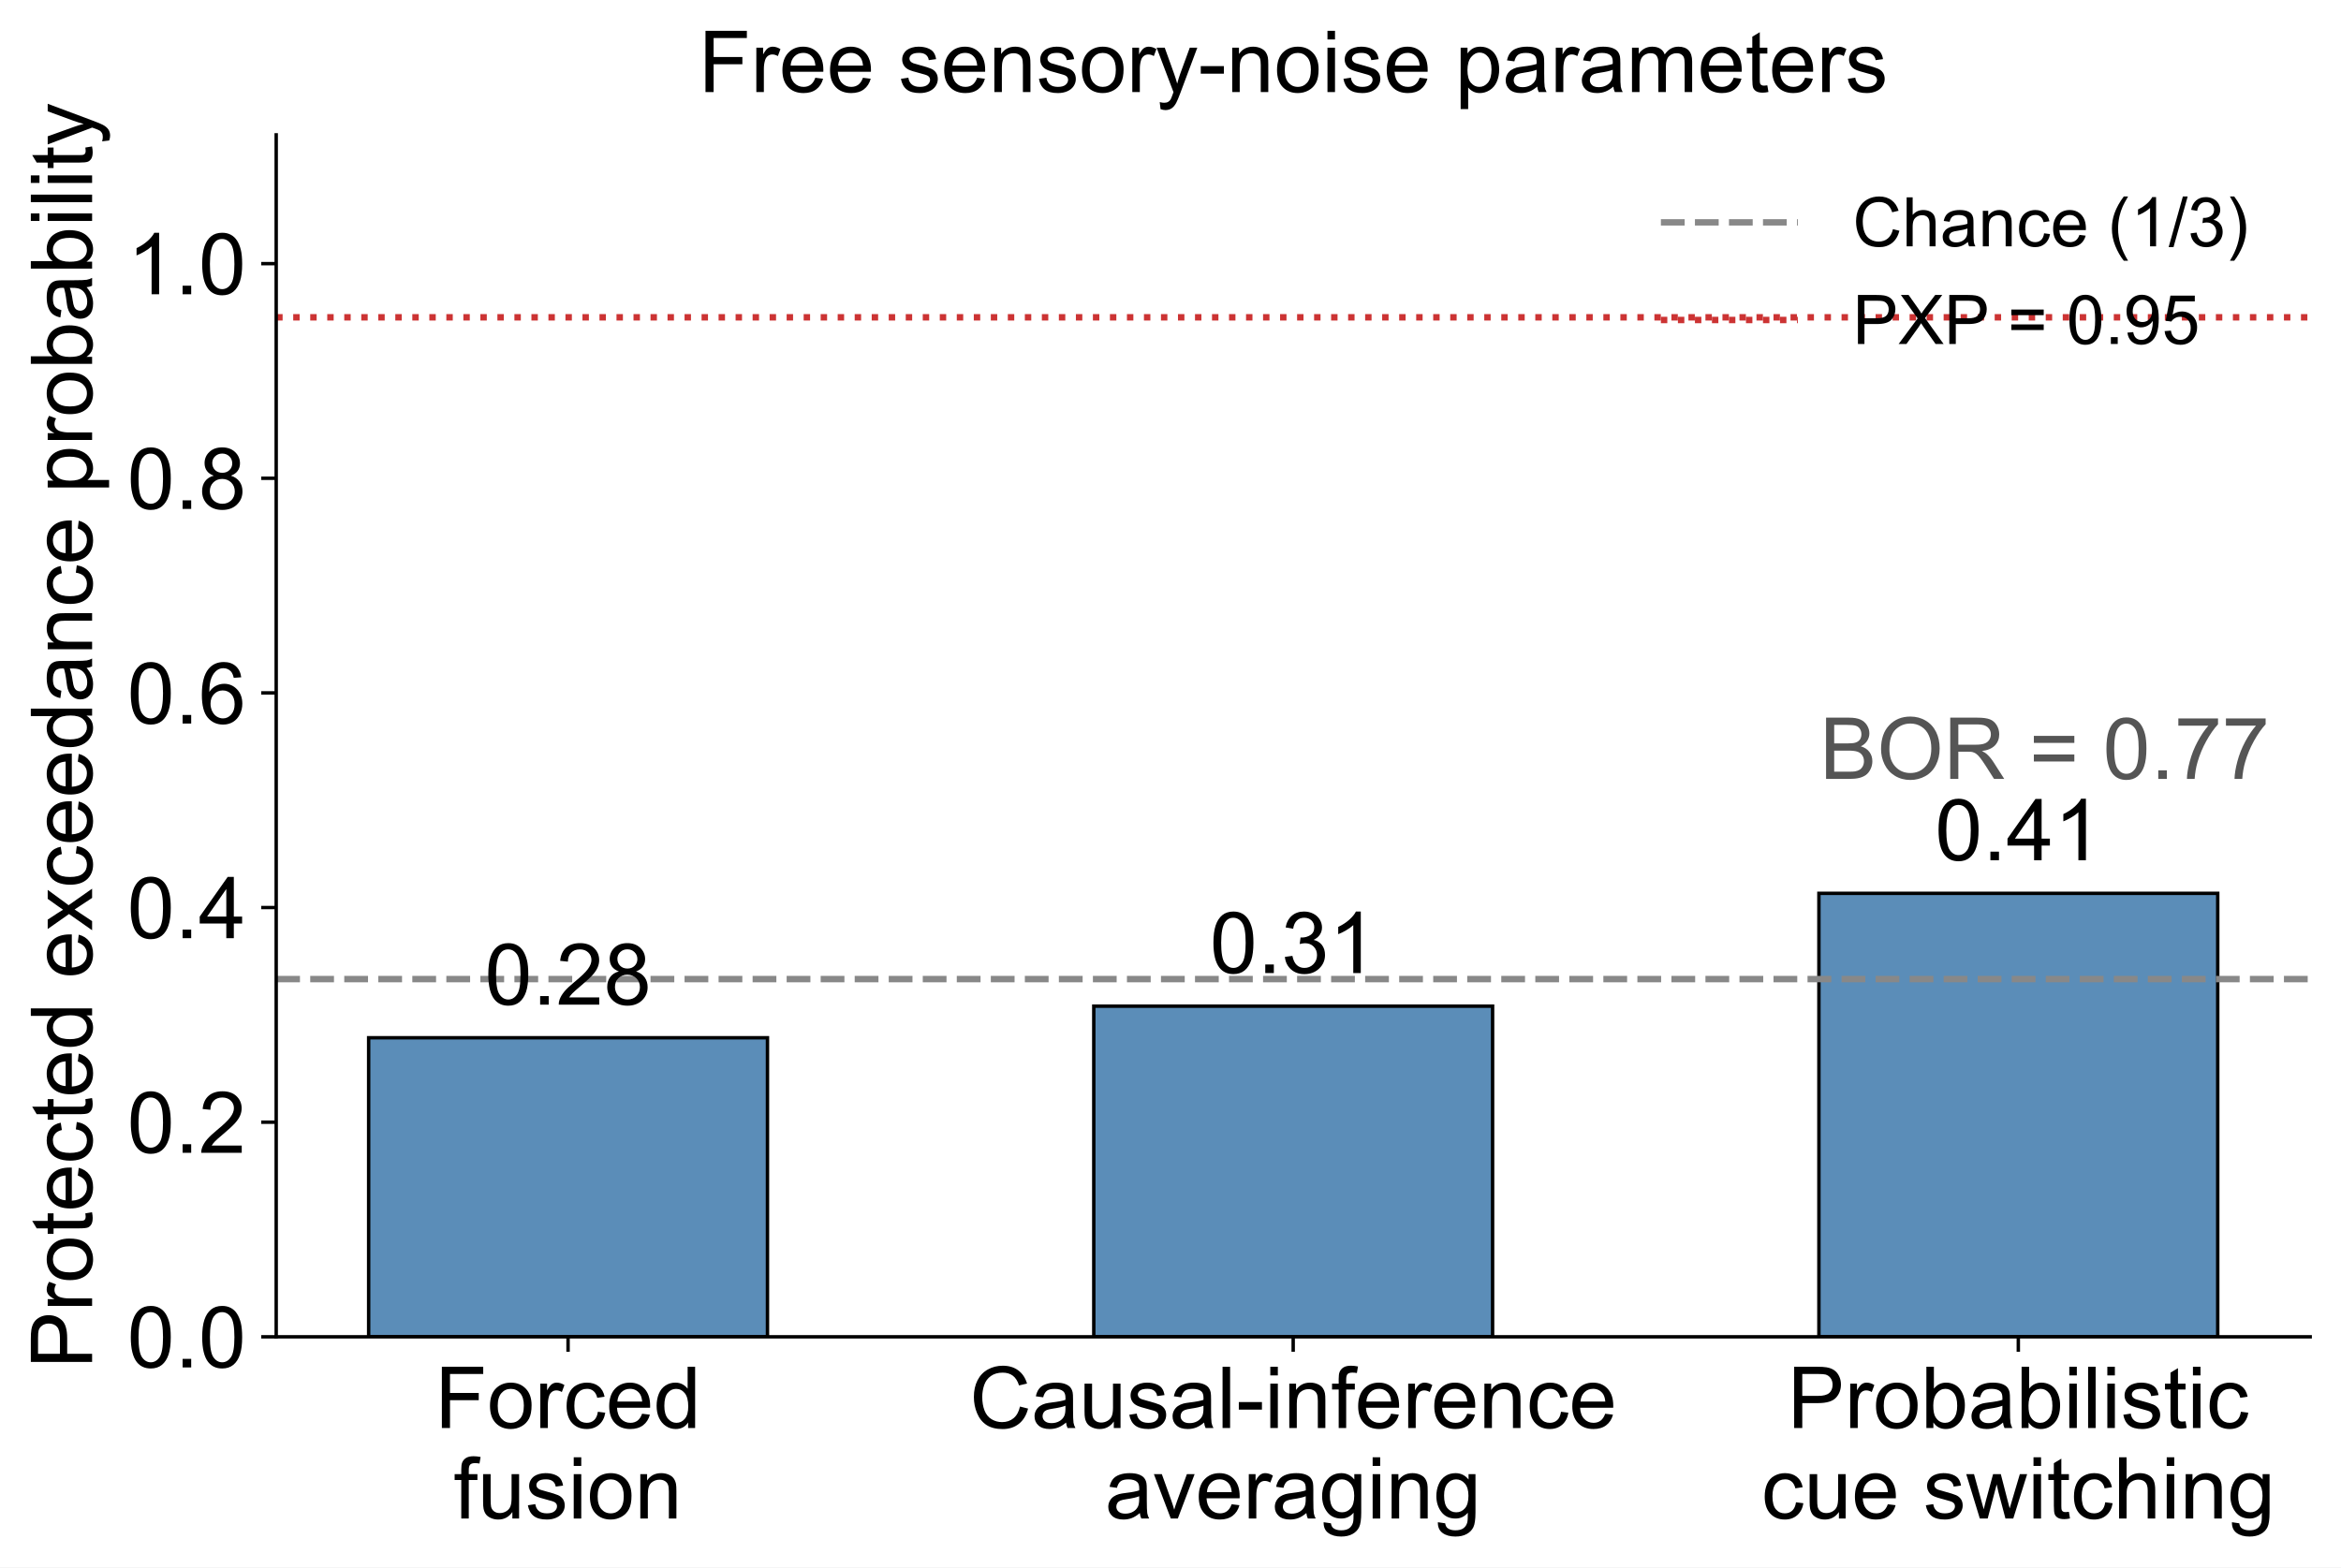
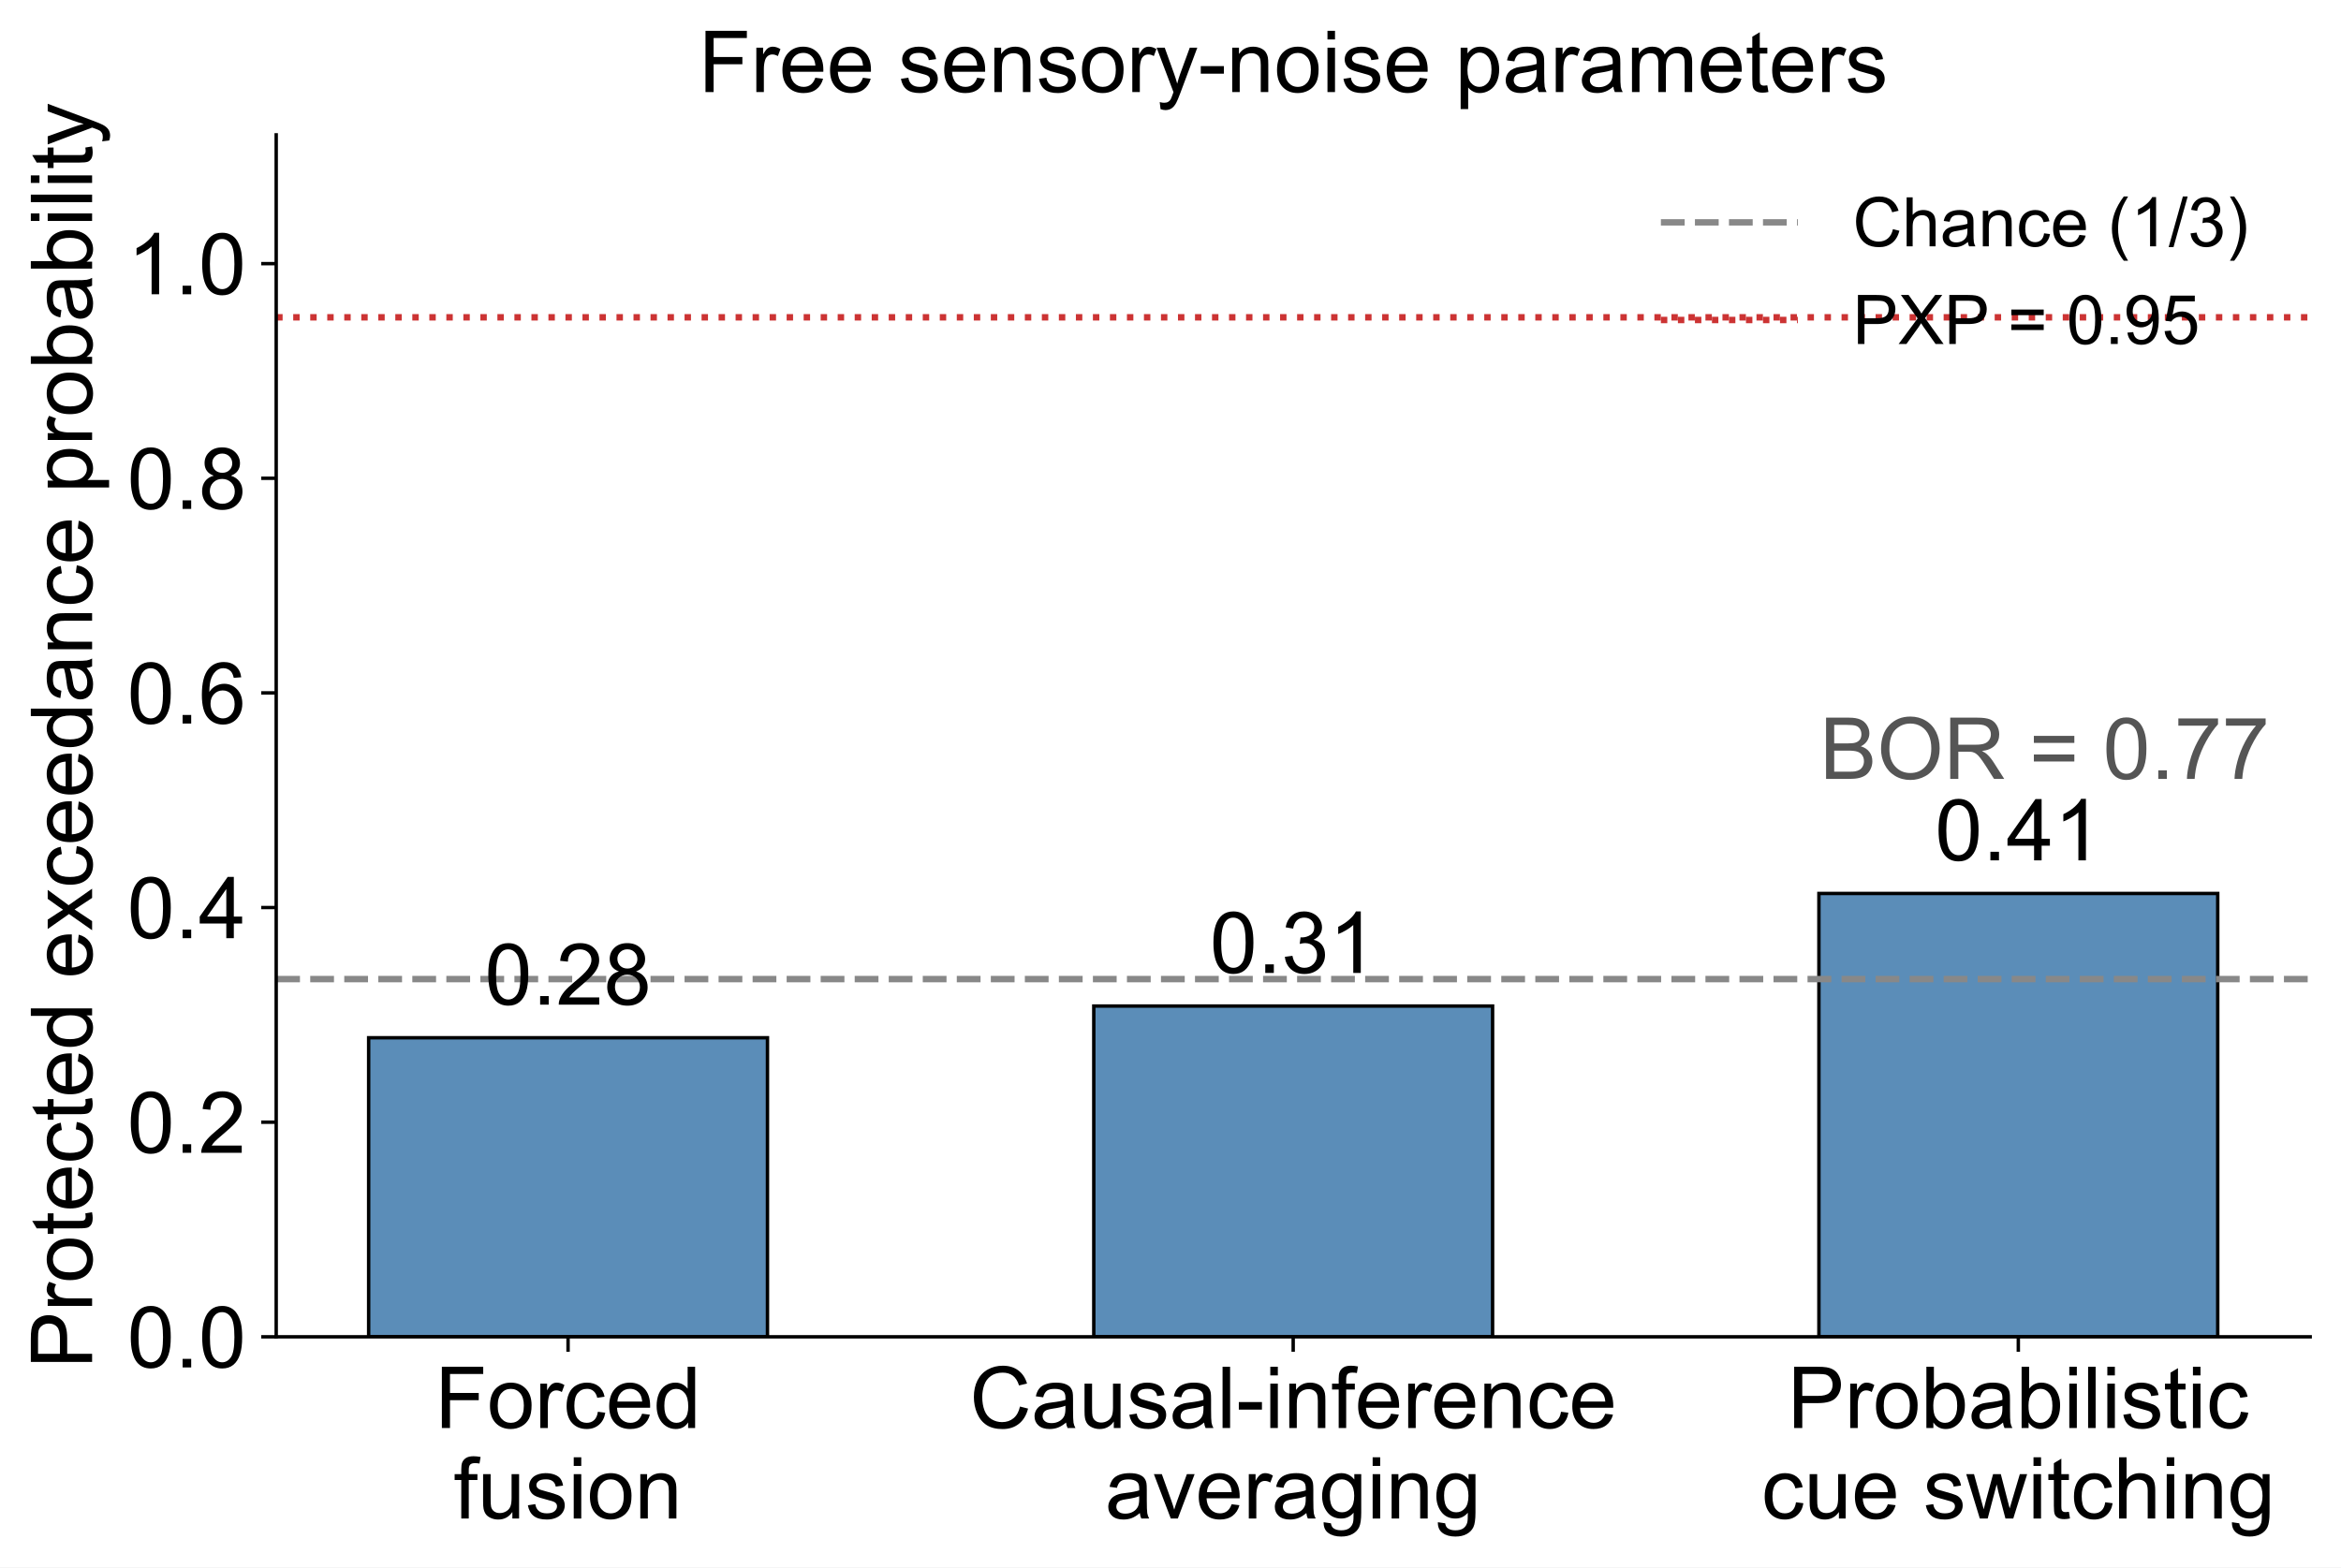
<svg xmlns="http://www.w3.org/2000/svg" xmlns:xlink="http://www.w3.org/1999/xlink" width="546.905pt" height="366.276pt" viewBox="0 0 546.905 366.276" version="1.1">
  <defs>
    <style type="text/css">*{stroke-linejoin: round; stroke-linecap: butt}</style>
  </defs>
  <g id="figure_1">
    <g id="patch_1">
      <path d="M 0 366.276  L 546.905 366.276  L 546.905 0  L 0 0  z " style="fill: #ffffff" />
    </g>
    <g id="axes_1">
      <g id="patch_2">
        <path d="M 64.525 312.398  L 539.705 312.398  L 539.705 31.516  L 64.525 31.516  z " style="fill: #ffffff" />
      </g>
      <g id="patch_3">
-         <path d="M 86.124 312.398  L 179.297 312.398  L 179.297 242.514  L 86.124 242.514  z " clip-path="url(#p8c0f03b62c)" style="fill: #5b8db8; stroke: #000000; stroke-width: 0.8; stroke-linejoin: miter" />
+         <path d="M 86.124 312.398  L 179.297 312.398  L 179.297 242.512  L 86.124 242.512  z " clip-path="url(#pa97375e256)" style="fill: #5b8db8; stroke: #000000; stroke-width: 0.8; stroke-linejoin: miter" />
      </g>
      <g id="patch_4">
-         <path d="M 255.529 312.398  L 348.701 312.398  L 348.701 235.129  L 255.529 235.129  z " clip-path="url(#p8c0f03b62c)" style="fill: #5b8db8; stroke: #000000; stroke-width: 0.8; stroke-linejoin: miter" />
+         <path d="M 255.529 312.398  L 348.701 312.398  L 348.701 235.102  L 255.529 235.102  z " clip-path="url(#pa97375e256)" style="fill: #5b8db8; stroke: #000000; stroke-width: 0.8; stroke-linejoin: miter" />
      </g>
      <g id="patch_5">
-         <path d="M 424.933 312.398  L 518.106 312.398  L 518.106 208.763  L 424.933 208.763  z " clip-path="url(#p8c0f03b62c)" style="fill: #5b8db8; stroke: #000000; stroke-width: 0.8; stroke-linejoin: miter" />
+         <path d="M 424.933 312.398  L 518.106 312.398  L 518.106 208.792  L 424.933 208.792  z " clip-path="url(#pa97375e256)" style="fill: #5b8db8; stroke: #000000; stroke-width: 0.8; stroke-linejoin: miter" />
      </g>
      <g id="matplotlib.axis_1">
        <g id="xtick_1">
          <g id="line2d_1">
            <defs>
-               <path id="m01a6f4ceaa" d="M 0 0  L 0 3.5  " style="stroke: #000000; stroke-width: 0.8" />
+               <path id="mef0e73326c" d="M 0 0  L 0 3.5  " style="stroke: #000000; stroke-width: 0.8" />
            </defs>
            <g>
-               <use xlink:href="#m01a6f4ceaa" x="132.71" y="312.398" style="stroke: #000000; stroke-width: 0.8" />
+               <use xlink:href="#mef0e73326c" x="132.71" y="312.398" style="stroke: #000000; stroke-width: 0.8" />
            </g>
          </g>
          <g id="text_1">
            <g transform="translate(101.5901 333.7133) scale(0.2 -0.2)">
              <defs>
                <path id="ArialMT-46" d="M 525 0  L 525 4581  L 3616 4581  L 3616 4041  L 1131 4041  L 1131 2622  L 3281 2622  L 3281 2081  L 1131 2081  L 1131 0  L 525 0  z " transform="scale(0.015625)" />
                <path id="ArialMT-6f" d="M 213 1659  Q 213 2581 725 3025  Q 1153 3394 1769 3394  Q 2453 3394 2887 2945  Q 3322 2497 3322 1706  Q 3322 1066 3130 698  Q 2938 331 2570 128  Q 2203 -75 1769 -75  Q 1072 -75 642 372  Q 213 819 213 1659  z M 791 1659  Q 791 1022 1069 705  Q 1347 388 1769 388  Q 2188 388 2466 706  Q 2744 1025 2744 1678  Q 2744 2294 2464 2611  Q 2184 2928 1769 2928  Q 1347 2928 1069 2612  Q 791 2297 791 1659  z " transform="scale(0.015625)" />
                <path id="ArialMT-72" d="M 416 0  L 416 3319  L 922 3319  L 922 2816  Q 1116 3169 1280 3281  Q 1444 3394 1641 3394  Q 1925 3394 2219 3213  L 2025 2691  Q 1819 2813 1613 2813  Q 1428 2813 1281 2702  Q 1134 2591 1072 2394  Q 978 2094 978 1738  L 978 0  L 416 0  z " transform="scale(0.015625)" />
                <path id="ArialMT-63" d="M 2588 1216  L 3141 1144  Q 3050 572 2676 248  Q 2303 -75 1759 -75  Q 1078 -75 664 370  Q 250 816 250 1647  Q 250 2184 428 2587  Q 606 2991 970 3192  Q 1334 3394 1763 3394  Q 2303 3394 2647 3120  Q 2991 2847 3088 2344  L 2541 2259  Q 2463 2594 2264 2762  Q 2066 2931 1784 2931  Q 1359 2931 1093 2626  Q 828 2322 828 1663  Q 828 994 1084 691  Q 1341 388 1753 388  Q 2084 388 2306 591  Q 2528 794 2588 1216  z " transform="scale(0.015625)" />
                <path id="ArialMT-65" d="M 2694 1069  L 3275 997  Q 3138 488 2766 206  Q 2394 -75 1816 -75  Q 1088 -75 661 373  Q 234 822 234 1631  Q 234 2469 665 2931  Q 1097 3394 1784 3394  Q 2450 3394 2872 2941  Q 3294 2488 3294 1666  Q 3294 1616 3291 1516  L 816 1516  Q 847 969 1125 678  Q 1403 388 1819 388  Q 2128 388 2347 550  Q 2566 713 2694 1069  z M 847 1978  L 2700 1978  Q 2663 2397 2488 2606  Q 2219 2931 1791 2931  Q 1403 2931 1139 2672  Q 875 2413 847 1978  z " transform="scale(0.015625)" />
                <path id="ArialMT-64" d="M 2575 0  L 2575 419  Q 2259 -75 1647 -75  Q 1250 -75 917 144  Q 584 363 401 755  Q 219 1147 219 1656  Q 219 2153 384 2558  Q 550 2963 881 3178  Q 1213 3394 1622 3394  Q 1922 3394 2156 3267  Q 2391 3141 2538 2938  L 2538 4581  L 3097 4581  L 3097 0  L 2575 0  z M 797 1656  Q 797 1019 1065 703  Q 1334 388 1700 388  Q 2069 388 2326 689  Q 2584 991 2584 1609  Q 2584 2291 2321 2609  Q 2059 2928 1675 2928  Q 1300 2928 1048 2622  Q 797 2316 797 1656  z " transform="scale(0.015625)" />
              </defs>
              <use xlink:href="#ArialMT-46" />
              <use xlink:href="#ArialMT-6f" transform="translate(61.08398 0)" />
              <use xlink:href="#ArialMT-72" transform="translate(116.6992 0)" />
              <use xlink:href="#ArialMT-63" transform="translate(150 0)" />
              <use xlink:href="#ArialMT-65" transform="translate(200 0)" />
              <use xlink:href="#ArialMT-64" transform="translate(255.6152 0)" />
            </g>
            <g transform="translate(106.0276 354.867) scale(0.2 -0.2)">
              <defs>
                <path id="ArialMT-66" d="M 556 0  L 556 2881  L 59 2881  L 59 3319  L 556 3319  L 556 3672  Q 556 4006 616 4169  Q 697 4388 901 4523  Q 1106 4659 1475 4659  Q 1713 4659 2000 4603  L 1916 4113  Q 1741 4144 1584 4144  Q 1328 4144 1222 4034  Q 1116 3925 1116 3625  L 1116 3319  L 1763 3319  L 1763 2881  L 1116 2881  L 1116 0  L 556 0  z " transform="scale(0.015625)" />
                <path id="ArialMT-75" d="M 2597 0  L 2597 488  Q 2209 -75 1544 -75  Q 1250 -75 995 37  Q 741 150 617 320  Q 494 491 444 738  Q 409 903 409 1263  L 409 3319  L 972 3319  L 972 1478  Q 972 1038 1006 884  Q 1059 663 1231 536  Q 1403 409 1656 409  Q 1909 409 2131 539  Q 2353 669 2445 892  Q 2538 1116 2538 1541  L 2538 3319  L 3100 3319  L 3100 0  L 2597 0  z " transform="scale(0.015625)" />
                <path id="ArialMT-73" d="M 197 991  L 753 1078  Q 800 744 1014 566  Q 1228 388 1613 388  Q 2000 388 2187 545  Q 2375 703 2375 916  Q 2375 1106 2209 1216  Q 2094 1291 1634 1406  Q 1016 1563 777 1677  Q 538 1791 414 1992  Q 291 2194 291 2438  Q 291 2659 392 2848  Q 494 3038 669 3163  Q 800 3259 1026 3326  Q 1253 3394 1513 3394  Q 1903 3394 2198 3281  Q 2494 3169 2634 2976  Q 2775 2784 2828 2463  L 2278 2388  Q 2241 2644 2061 2787  Q 1881 2931 1553 2931  Q 1166 2931 1000 2803  Q 834 2675 834 2503  Q 834 2394 903 2306  Q 972 2216 1119 2156  Q 1203 2125 1616 2013  Q 2213 1853 2448 1751  Q 2684 1650 2818 1456  Q 2953 1263 2953 975  Q 2953 694 2789 445  Q 2625 197 2315 61  Q 2006 -75 1616 -75  Q 969 -75 630 194  Q 291 463 197 991  z " transform="scale(0.015625)" />
                <path id="ArialMT-69" d="M 425 3934  L 425 4581  L 988 4581  L 988 3934  L 425 3934  z M 425 0  L 425 3319  L 988 3319  L 988 0  L 425 0  z " transform="scale(0.015625)" />
                <path id="ArialMT-6e" d="M 422 0  L 422 3319  L 928 3319  L 928 2847  Q 1294 3394 1984 3394  Q 2284 3394 2536 3286  Q 2788 3178 2913 3003  Q 3038 2828 3088 2588  Q 3119 2431 3119 2041  L 3119 0  L 2556 0  L 2556 2019  Q 2556 2363 2490 2533  Q 2425 2703 2258 2804  Q 2091 2906 1866 2906  Q 1506 2906 1245 2678  Q 984 2450 984 1813  L 984 0  L 422 0  z " transform="scale(0.015625)" />
              </defs>
              <use xlink:href="#ArialMT-66" />
              <use xlink:href="#ArialMT-75" transform="translate(27.7832 0)" />
              <use xlink:href="#ArialMT-73" transform="translate(83.39844 0)" />
              <use xlink:href="#ArialMT-69" transform="translate(133.3984 0)" />
              <use xlink:href="#ArialMT-6f" transform="translate(155.6152 0)" />
              <use xlink:href="#ArialMT-6e" transform="translate(211.2305 0)" />
            </g>
          </g>
        </g>
        <g id="xtick_2">
          <g id="line2d_2">
            <g>
-               <use xlink:href="#m01a6f4ceaa" x="302.115" y="312.398" style="stroke: #000000; stroke-width: 0.8" />
+               <use xlink:href="#mef0e73326c" x="302.115" y="312.398" style="stroke: #000000; stroke-width: 0.8" />
            </g>
          </g>
          <g id="text_2">
            <g transform="translate(226.5244 333.7133) scale(0.2 -0.2)">
              <defs>
                <path id="ArialMT-43" d="M 3763 1606  L 4369 1453  Q 4178 706 3683 314  Q 3188 -78 2472 -78  Q 1731 -78 1267 223  Q 803 525 561 1097  Q 319 1669 319 2325  Q 319 3041 592 3573  Q 866 4106 1370 4382  Q 1875 4659 2481 4659  Q 3169 4659 3637 4309  Q 4106 3959 4291 3325  L 3694 3184  Q 3534 3684 3231 3912  Q 2928 4141 2469 4141  Q 1941 4141 1586 3887  Q 1231 3634 1087 3207  Q 944 2781 944 2328  Q 944 1744 1114 1308  Q 1284 872 1643 656  Q 2003 441 2422 441  Q 2931 441 3284 734  Q 3638 1028 3763 1606  z " transform="scale(0.015625)" />
                <path id="ArialMT-61" d="M 2588 409  Q 2275 144 1986 34  Q 1697 -75 1366 -75  Q 819 -75 525 192  Q 231 459 231 875  Q 231 1119 342 1320  Q 453 1522 633 1644  Q 813 1766 1038 1828  Q 1203 1872 1538 1913  Q 2219 1994 2541 2106  Q 2544 2222 2544 2253  Q 2544 2597 2384 2738  Q 2169 2928 1744 2928  Q 1347 2928 1158 2789  Q 969 2650 878 2297  L 328 2372  Q 403 2725 575 2942  Q 747 3159 1072 3276  Q 1397 3394 1825 3394  Q 2250 3394 2515 3294  Q 2781 3194 2906 3042  Q 3031 2891 3081 2659  Q 3109 2516 3109 2141  L 3109 1391  Q 3109 606 3145 398  Q 3181 191 3288 0  L 2700 0  Q 2613 175 2588 409  z M 2541 1666  Q 2234 1541 1622 1453  Q 1275 1403 1131 1340  Q 988 1278 909 1158  Q 831 1038 831 891  Q 831 666 1001 516  Q 1172 366 1500 366  Q 1825 366 2078 508  Q 2331 650 2450 897  Q 2541 1088 2541 1459  L 2541 1666  z " transform="scale(0.015625)" />
                <path id="ArialMT-6c" d="M 409 0  L 409 4581  L 972 4581  L 972 0  L 409 0  z " transform="scale(0.015625)" />
                <path id="ArialMT-2d" d="M 203 1375  L 203 1941  L 1931 1941  L 1931 1375  L 203 1375  z " transform="scale(0.015625)" />
              </defs>
              <use xlink:href="#ArialMT-43" />
              <use xlink:href="#ArialMT-61" transform="translate(72.2168 0)" />
              <use xlink:href="#ArialMT-75" transform="translate(127.832 0)" />
              <use xlink:href="#ArialMT-73" transform="translate(183.4473 0)" />
              <use xlink:href="#ArialMT-61" transform="translate(233.4473 0)" />
              <use xlink:href="#ArialMT-6c" transform="translate(289.0625 0)" />
              <use xlink:href="#ArialMT-2d" transform="translate(311.2793 0)" />
              <use xlink:href="#ArialMT-69" transform="translate(344.5801 0)" />
              <use xlink:href="#ArialMT-6e" transform="translate(366.7969 0)" />
              <use xlink:href="#ArialMT-66" transform="translate(422.4121 0)" />
              <use xlink:href="#ArialMT-65" transform="translate(450.1953 0)" />
              <use xlink:href="#ArialMT-72" transform="translate(505.8105 0)" />
              <use xlink:href="#ArialMT-65" transform="translate(539.1113 0)" />
              <use xlink:href="#ArialMT-6e" transform="translate(594.7266 0)" />
              <use xlink:href="#ArialMT-63" transform="translate(650.3418 0)" />
              <use xlink:href="#ArialMT-65" transform="translate(700.3418 0)" />
            </g>
            <g transform="translate(258.1978 354.867) scale(0.2 -0.2)">
              <defs>
                <path id="ArialMT-76" d="M 1344 0  L 81 3319  L 675 3319  L 1388 1331  Q 1503 1009 1600 663  Q 1675 925 1809 1294  L 2547 3319  L 3125 3319  L 1869 0  L 1344 0  z " transform="scale(0.015625)" />
                <path id="ArialMT-67" d="M 319 -275  L 866 -356  Q 900 -609 1056 -725  Q 1266 -881 1628 -881  Q 2019 -881 2231 -725  Q 2444 -569 2519 -288  Q 2563 -116 2559 434  Q 2191 0 1641 0  Q 956 0 581 494  Q 206 988 206 1678  Q 206 2153 378 2554  Q 550 2956 876 3175  Q 1203 3394 1644 3394  Q 2231 3394 2613 2919  L 2613 3319  L 3131 3319  L 3131 450  Q 3131 -325 2973 -648  Q 2816 -972 2473 -1159  Q 2131 -1347 1631 -1347  Q 1038 -1347 672 -1080  Q 306 -813 319 -275  z M 784 1719  Q 784 1066 1043 766  Q 1303 466 1694 466  Q 2081 466 2343 764  Q 2606 1063 2606 1700  Q 2606 2309 2336 2618  Q 2066 2928 1684 2928  Q 1309 2928 1046 2623  Q 784 2319 784 1719  z " transform="scale(0.015625)" />
              </defs>
              <use xlink:href="#ArialMT-61" />
              <use xlink:href="#ArialMT-76" transform="translate(55.61523 0)" />
              <use xlink:href="#ArialMT-65" transform="translate(105.6152 0)" />
              <use xlink:href="#ArialMT-72" transform="translate(161.2305 0)" />
              <use xlink:href="#ArialMT-61" transform="translate(194.5312 0)" />
              <use xlink:href="#ArialMT-67" transform="translate(250.1465 0)" />
              <use xlink:href="#ArialMT-69" transform="translate(305.7617 0)" />
              <use xlink:href="#ArialMT-6e" transform="translate(327.9785 0)" />
              <use xlink:href="#ArialMT-67" transform="translate(383.5938 0)" />
            </g>
          </g>
        </g>
        <g id="xtick_3">
          <g id="line2d_3">
            <g>
-               <use xlink:href="#m01a6f4ceaa" x="471.52" y="312.398" style="stroke: #000000; stroke-width: 0.8" />
+               <use xlink:href="#mef0e73326c" x="471.52" y="312.398" style="stroke: #000000; stroke-width: 0.8" />
            </g>
          </g>
          <g id="text_3">
            <g transform="translate(417.6103 333.7133) scale(0.2 -0.2)">
              <defs>
                <path id="ArialMT-50" d="M 494 0  L 494 4581  L 2222 4581  Q 2678 4581 2919 4538  Q 3256 4481 3484 4323  Q 3713 4166 3852 3881  Q 3991 3597 3991 3256  Q 3991 2672 3619 2267  Q 3247 1863 2275 1863  L 1100 1863  L 1100 0  L 494 0  z M 1100 2403  L 2284 2403  Q 2872 2403 3119 2622  Q 3366 2841 3366 3238  Q 3366 3525 3220 3729  Q 3075 3934 2838 4000  Q 2684 4041 2272 4041  L 1100 4041  L 1100 2403  z " transform="scale(0.015625)" />
                <path id="ArialMT-62" d="M 941 0  L 419 0  L 419 4581  L 981 4581  L 981 2947  Q 1338 3394 1891 3394  Q 2197 3394 2470 3270  Q 2744 3147 2920 2923  Q 3097 2700 3197 2384  Q 3297 2069 3297 1709  Q 3297 856 2875 390  Q 2453 -75 1863 -75  Q 1275 -75 941 416  L 941 0  z M 934 1684  Q 934 1088 1097 822  Q 1363 388 1816 388  Q 2184 388 2453 708  Q 2722 1028 2722 1663  Q 2722 2313 2464 2622  Q 2206 2931 1841 2931  Q 1472 2931 1203 2611  Q 934 2291 934 1684  z " transform="scale(0.015625)" />
                <path id="ArialMT-74" d="M 1650 503  L 1731 6  Q 1494 -44 1306 -44  Q 1000 -44 831 53  Q 663 150 594 308  Q 525 466 525 972  L 525 2881  L 113 2881  L 113 3319  L 525 3319  L 525 4141  L 1084 4478  L 1084 3319  L 1650 3319  L 1650 2881  L 1084 2881  L 1084 941  Q 1084 700 1114 631  Q 1144 563 1211 522  Q 1278 481 1403 481  Q 1497 481 1650 503  z " transform="scale(0.015625)" />
              </defs>
              <use xlink:href="#ArialMT-50" />
              <use xlink:href="#ArialMT-72" transform="translate(66.69922 0)" />
              <use xlink:href="#ArialMT-6f" transform="translate(100 0)" />
              <use xlink:href="#ArialMT-62" transform="translate(155.6152 0)" />
              <use xlink:href="#ArialMT-61" transform="translate(211.2305 0)" />
              <use xlink:href="#ArialMT-62" transform="translate(266.8457 0)" />
              <use xlink:href="#ArialMT-69" transform="translate(322.4609 0)" />
              <use xlink:href="#ArialMT-6c" transform="translate(344.6777 0)" />
              <use xlink:href="#ArialMT-69" transform="translate(366.8945 0)" />
              <use xlink:href="#ArialMT-73" transform="translate(389.1113 0)" />
              <use xlink:href="#ArialMT-74" transform="translate(439.1113 0)" />
              <use xlink:href="#ArialMT-69" transform="translate(466.8945 0)" />
              <use xlink:href="#ArialMT-63" transform="translate(489.1113 0)" />
            </g>
            <g transform="translate(411.4931 354.867) scale(0.2 -0.2)">
              <defs>
                <path id="ArialMT-20" transform="scale(0.015625)" />
                <path id="ArialMT-77" d="M 1034 0  L 19 3319  L 600 3319  L 1128 1403  L 1325 691  Q 1338 744 1497 1375  L 2025 3319  L 2603 3319  L 3100 1394  L 3266 759  L 3456 1400  L 4025 3319  L 4572 3319  L 3534 0  L 2950 0  L 2422 1988  L 2294 2553  L 1622 0  L 1034 0  z " transform="scale(0.015625)" />
                <path id="ArialMT-68" d="M 422 0  L 422 4581  L 984 4581  L 984 2938  Q 1378 3394 1978 3394  Q 2347 3394 2619 3248  Q 2891 3103 3008 2847  Q 3125 2591 3125 2103  L 3125 0  L 2563 0  L 2563 2103  Q 2563 2525 2380 2717  Q 2197 2909 1863 2909  Q 1613 2909 1392 2779  Q 1172 2650 1078 2428  Q 984 2206 984 1816  L 984 0  L 422 0  z " transform="scale(0.015625)" />
              </defs>
              <use xlink:href="#ArialMT-63" />
              <use xlink:href="#ArialMT-75" transform="translate(50 0)" />
              <use xlink:href="#ArialMT-65" transform="translate(105.6152 0)" />
              <use xlink:href="#ArialMT-20" transform="translate(161.2305 0)" />
              <use xlink:href="#ArialMT-73" transform="translate(189.0137 0)" />
              <use xlink:href="#ArialMT-77" transform="translate(239.0137 0)" />
              <use xlink:href="#ArialMT-69" transform="translate(311.2305 0)" />
              <use xlink:href="#ArialMT-74" transform="translate(333.4473 0)" />
              <use xlink:href="#ArialMT-63" transform="translate(361.2305 0)" />
              <use xlink:href="#ArialMT-68" transform="translate(411.2305 0)" />
              <use xlink:href="#ArialMT-69" transform="translate(466.8457 0)" />
              <use xlink:href="#ArialMT-6e" transform="translate(489.0625 0)" />
              <use xlink:href="#ArialMT-67" transform="translate(544.6777 0)" />
            </g>
          </g>
        </g>
      </g>
      <g id="matplotlib.axis_2">
        <g id="ytick_1">
          <g id="line2d_4">
            <defs>
-               <path id="m16a9f73ffb" d="M 0 0  L -3.5 0  " style="stroke: #000000; stroke-width: 0.8" />
+               <path id="m25d6ce567f" d="M 0 0  L -3.5 0  " style="stroke: #000000; stroke-width: 0.8" />
            </defs>
            <g>
-               <use xlink:href="#m16a9f73ffb" x="64.525" y="312.398" style="stroke: #000000; stroke-width: 0.8" />
+               <use xlink:href="#m25d6ce567f" x="64.525" y="312.398" style="stroke: #000000; stroke-width: 0.8" />
            </g>
          </g>
          <g id="text_4">
            <g transform="translate(29.725 319.5554) scale(0.2 -0.2)">
              <defs>
                <path id="ArialMT-30" d="M 266 2259  Q 266 3072 433 3567  Q 600 4063 929 4331  Q 1259 4600 1759 4600  Q 2128 4600 2406 4451  Q 2684 4303 2865 4023  Q 3047 3744 3150 3342  Q 3253 2941 3253 2259  Q 3253 1453 3087 958  Q 2922 463 2592 192  Q 2263 -78 1759 -78  Q 1097 -78 719 397  Q 266 969 266 2259  z M 844 2259  Q 844 1131 1108 757  Q 1372 384 1759 384  Q 2147 384 2411 759  Q 2675 1134 2675 2259  Q 2675 3391 2411 3762  Q 2147 4134 1753 4134  Q 1366 4134 1134 3806  Q 844 3388 844 2259  z " transform="scale(0.015625)" />
                <path id="ArialMT-2e" d="M 581 0  L 581 641  L 1222 641  L 1222 0  L 581 0  z " transform="scale(0.015625)" />
              </defs>
              <use xlink:href="#ArialMT-30" />
              <use xlink:href="#ArialMT-2e" transform="translate(55.61523 0)" />
              <use xlink:href="#ArialMT-30" transform="translate(83.39844 0)" />
            </g>
          </g>
        </g>
        <g id="ytick_2">
          <g id="line2d_5">
            <g>
-               <use xlink:href="#m16a9f73ffb" x="64.525" y="262.24" style="stroke: #000000; stroke-width: 0.8" />
+               <use xlink:href="#m25d6ce567f" x="64.525" y="262.24" style="stroke: #000000; stroke-width: 0.8" />
            </g>
          </g>
          <g id="text_5">
            <g transform="translate(29.725 269.3979) scale(0.2 -0.2)">
              <defs>
                <path id="ArialMT-32" d="M 3222 541  L 3222 0  L 194 0  Q 188 203 259 391  Q 375 700 629 1000  Q 884 1300 1366 1694  Q 2113 2306 2375 2664  Q 2638 3022 2638 3341  Q 2638 3675 2398 3904  Q 2159 4134 1775 4134  Q 1369 4134 1125 3890  Q 881 3647 878 3216  L 300 3275  Q 359 3922 746 4261  Q 1134 4600 1788 4600  Q 2447 4600 2831 4234  Q 3216 3869 3216 3328  Q 3216 3053 3103 2787  Q 2991 2522 2730 2228  Q 2469 1934 1863 1422  Q 1356 997 1212 845  Q 1069 694 975 541  L 3222 541  z " transform="scale(0.015625)" />
              </defs>
              <use xlink:href="#ArialMT-30" />
              <use xlink:href="#ArialMT-2e" transform="translate(55.61523 0)" />
              <use xlink:href="#ArialMT-32" transform="translate(83.39844 0)" />
            </g>
          </g>
        </g>
        <g id="ytick_3">
          <g id="line2d_6">
            <g>
-               <use xlink:href="#m16a9f73ffb" x="64.525" y="212.083" style="stroke: #000000; stroke-width: 0.8" />
+               <use xlink:href="#m25d6ce567f" x="64.525" y="212.083" style="stroke: #000000; stroke-width: 0.8" />
            </g>
          </g>
          <g id="text_6">
            <g transform="translate(29.725 219.2404) scale(0.2 -0.2)">
              <defs>
                <path id="ArialMT-34" d="M 2069 0  L 2069 1097  L 81 1097  L 81 1613  L 2172 4581  L 2631 4581  L 2631 1613  L 3250 1613  L 3250 1097  L 2631 1097  L 2631 0  L 2069 0  z M 2069 1613  L 2069 3678  L 634 1613  L 2069 1613  z " transform="scale(0.015625)" />
              </defs>
              <use xlink:href="#ArialMT-30" />
              <use xlink:href="#ArialMT-2e" transform="translate(55.61523 0)" />
              <use xlink:href="#ArialMT-34" transform="translate(83.39844 0)" />
            </g>
          </g>
        </g>
        <g id="ytick_4">
          <g id="line2d_7">
            <g>
-               <use xlink:href="#m16a9f73ffb" x="64.525" y="161.925" style="stroke: #000000; stroke-width: 0.8" />
+               <use xlink:href="#m25d6ce567f" x="64.525" y="161.925" style="stroke: #000000; stroke-width: 0.8" />
            </g>
          </g>
          <g id="text_7">
            <g transform="translate(29.725 169.0829) scale(0.2 -0.2)">
              <defs>
                <path id="ArialMT-36" d="M 3184 3459  L 2625 3416  Q 2550 3747 2413 3897  Q 2184 4138 1850 4138  Q 1581 4138 1378 3988  Q 1113 3794 959 3422  Q 806 3050 800 2363  Q 1003 2672 1297 2822  Q 1591 2972 1913 2972  Q 2475 2972 2870 2558  Q 3266 2144 3266 1488  Q 3266 1056 3080 686  Q 2894 316 2569 119  Q 2244 -78 1831 -78  Q 1128 -78 684 439  Q 241 956 241 2144  Q 241 3472 731 4075  Q 1159 4600 1884 4600  Q 2425 4600 2770 4297  Q 3116 3994 3184 3459  z M 888 1484  Q 888 1194 1011 928  Q 1134 663 1356 523  Q 1578 384 1822 384  Q 2178 384 2434 671  Q 2691 959 2691 1453  Q 2691 1928 2437 2201  Q 2184 2475 1800 2475  Q 1419 2475 1153 2201  Q 888 1928 888 1484  z " transform="scale(0.015625)" />
              </defs>
              <use xlink:href="#ArialMT-30" />
              <use xlink:href="#ArialMT-2e" transform="translate(55.61523 0)" />
              <use xlink:href="#ArialMT-36" transform="translate(83.39844 0)" />
            </g>
          </g>
        </g>
        <g id="ytick_5">
          <g id="line2d_8">
            <g>
-               <use xlink:href="#m16a9f73ffb" x="64.525" y="111.768" style="stroke: #000000; stroke-width: 0.8" />
+               <use xlink:href="#m25d6ce567f" x="64.525" y="111.768" style="stroke: #000000; stroke-width: 0.8" />
            </g>
          </g>
          <g id="text_8">
            <g transform="translate(29.725 118.9254) scale(0.2 -0.2)">
              <defs>
                <path id="ArialMT-38" d="M 1131 2484  Q 781 2613 612 2850  Q 444 3088 444 3419  Q 444 3919 803 4259  Q 1163 4600 1759 4600  Q 2359 4600 2725 4251  Q 3091 3903 3091 3403  Q 3091 3084 2923 2848  Q 2756 2613 2416 2484  Q 2838 2347 3058 2040  Q 3278 1734 3278 1309  Q 3278 722 2862 322  Q 2447 -78 1769 -78  Q 1091 -78 675 323  Q 259 725 259 1325  Q 259 1772 486 2073  Q 713 2375 1131 2484  z M 1019 3438  Q 1019 3113 1228 2906  Q 1438 2700 1772 2700  Q 2097 2700 2305 2904  Q 2513 3109 2513 3406  Q 2513 3716 2298 3927  Q 2084 4138 1766 4138  Q 1444 4138 1231 3931  Q 1019 3725 1019 3438  z M 838 1322  Q 838 1081 952 856  Q 1066 631 1291 507  Q 1516 384 1775 384  Q 2178 384 2440 643  Q 2703 903 2703 1303  Q 2703 1709 2433 1975  Q 2163 2241 1756 2241  Q 1359 2241 1098 1978  Q 838 1716 838 1322  z " transform="scale(0.015625)" />
              </defs>
              <use xlink:href="#ArialMT-30" />
              <use xlink:href="#ArialMT-2e" transform="translate(55.61523 0)" />
              <use xlink:href="#ArialMT-38" transform="translate(83.39844 0)" />
            </g>
          </g>
        </g>
        <g id="ytick_6">
          <g id="line2d_9">
            <g>
-               <use xlink:href="#m16a9f73ffb" x="64.525" y="61.61" style="stroke: #000000; stroke-width: 0.8" />
+               <use xlink:href="#m25d6ce567f" x="64.525" y="61.61" style="stroke: #000000; stroke-width: 0.8" />
            </g>
          </g>
          <g id="text_9">
            <g transform="translate(29.725 68.76794) scale(0.2 -0.2)">
              <defs>
                <path id="ArialMT-31" d="M 2384 0  L 1822 0  L 1822 3584  Q 1619 3391 1289 3197  Q 959 3003 697 2906  L 697 3450  Q 1169 3672 1522 3987  Q 1875 4303 2022 4600  L 2384 4600  L 2384 0  z " transform="scale(0.015625)" />
              </defs>
              <use xlink:href="#ArialMT-31" />
              <use xlink:href="#ArialMT-2e" transform="translate(55.61523 0)" />
              <use xlink:href="#ArialMT-30" transform="translate(83.39844 0)" />
            </g>
          </g>
        </g>
        <g id="text_10">
          <g transform="translate(21.51562 319.8176) rotate(-90) scale(0.2 -0.2)">
            <defs>
              <path id="ArialMT-78" d="M 47 0  L 1259 1725  L 138 3319  L 841 3319  L 1350 2541  Q 1494 2319 1581 2169  Q 1719 2375 1834 2534  L 2394 3319  L 3066 3319  L 1919 1756  L 3153 0  L 2463 0  L 1781 1031  L 1600 1309  L 728 0  L 47 0  z " transform="scale(0.015625)" />
              <path id="ArialMT-70" d="M 422 -1272  L 422 3319  L 934 3319  L 934 2888  Q 1116 3141 1344 3267  Q 1572 3394 1897 3394  Q 2322 3394 2647 3175  Q 2972 2956 3137 2557  Q 3303 2159 3303 1684  Q 3303 1175 3120 767  Q 2938 359 2589 142  Q 2241 -75 1856 -75  Q 1575 -75 1351 44  Q 1128 163 984 344  L 984 -1272  L 422 -1272  z M 931 1641  Q 931 1000 1190 694  Q 1450 388 1819 388  Q 2194 388 2461 705  Q 2728 1022 2728 1688  Q 2728 2322 2467 2637  Q 2206 2953 1844 2953  Q 1484 2953 1207 2617  Q 931 2281 931 1641  z " transform="scale(0.015625)" />
              <path id="ArialMT-79" d="M 397 -1278  L 334 -750  Q 519 -800 656 -800  Q 844 -800 956 -737  Q 1069 -675 1141 -563  Q 1194 -478 1313 -144  Q 1328 -97 1363 -6  L 103 3319  L 709 3319  L 1400 1397  Q 1534 1031 1641 628  Q 1738 1016 1872 1384  L 2581 3319  L 3144 3319  L 1881 -56  Q 1678 -603 1566 -809  Q 1416 -1088 1222 -1217  Q 1028 -1347 759 -1347  Q 597 -1347 397 -1278  z " transform="scale(0.015625)" />
            </defs>
            <use xlink:href="#ArialMT-50" />
            <use xlink:href="#ArialMT-72" transform="translate(66.69922 0)" />
            <use xlink:href="#ArialMT-6f" transform="translate(100 0)" />
            <use xlink:href="#ArialMT-74" transform="translate(155.6152 0)" />
            <use xlink:href="#ArialMT-65" transform="translate(183.3984 0)" />
            <use xlink:href="#ArialMT-63" transform="translate(239.0137 0)" />
            <use xlink:href="#ArialMT-74" transform="translate(289.0137 0)" />
            <use xlink:href="#ArialMT-65" transform="translate(316.7969 0)" />
            <use xlink:href="#ArialMT-64" transform="translate(372.4121 0)" />
            <use xlink:href="#ArialMT-20" transform="translate(428.0273 0)" />
            <use xlink:href="#ArialMT-65" transform="translate(455.8105 0)" />
            <use xlink:href="#ArialMT-78" transform="translate(511.4258 0)" />
            <use xlink:href="#ArialMT-63" transform="translate(561.4258 0)" />
            <use xlink:href="#ArialMT-65" transform="translate(611.4258 0)" />
            <use xlink:href="#ArialMT-65" transform="translate(667.041 0)" />
            <use xlink:href="#ArialMT-64" transform="translate(722.6562 0)" />
            <use xlink:href="#ArialMT-61" transform="translate(778.2715 0)" />
            <use xlink:href="#ArialMT-6e" transform="translate(833.8867 0)" />
            <use xlink:href="#ArialMT-63" transform="translate(889.502 0)" />
            <use xlink:href="#ArialMT-65" transform="translate(939.502 0)" />
            <use xlink:href="#ArialMT-20" transform="translate(995.1172 0)" />
            <use xlink:href="#ArialMT-70" transform="translate(1022.9 0)" />
            <use xlink:href="#ArialMT-72" transform="translate(1078.516 0)" />
            <use xlink:href="#ArialMT-6f" transform="translate(1111.816 0)" />
            <use xlink:href="#ArialMT-62" transform="translate(1167.432 0)" />
            <use xlink:href="#ArialMT-61" transform="translate(1223.047 0)" />
            <use xlink:href="#ArialMT-62" transform="translate(1278.662 0)" />
            <use xlink:href="#ArialMT-69" transform="translate(1334.277 0)" />
            <use xlink:href="#ArialMT-6c" transform="translate(1356.494 0)" />
            <use xlink:href="#ArialMT-69" transform="translate(1378.711 0)" />
            <use xlink:href="#ArialMT-74" transform="translate(1400.928 0)" />
            <use xlink:href="#ArialMT-79" transform="translate(1428.711 0)" />
          </g>
        </g>
      </g>
      <g id="line2d_10">
-         <path d="M 64.525 228.802  L 539.705 228.802  " clip-path="url(#p8c0f03b62c)" style="fill: none; stroke-dasharray: 5.55,2.4; stroke-dashoffset: 0; stroke: #888888; stroke-width: 1.5" />
+         <path d="M 64.525 228.802  L 539.705 228.802  " clip-path="url(#pa97375e256)" style="fill: none; stroke-dasharray: 5.55,2.4; stroke-dashoffset: 0; stroke: #888888; stroke-width: 1.5" />
      </g>
      <g id="line2d_11">
-         <path d="M 64.525 74.15  L 539.705 74.15  " clip-path="url(#p8c0f03b62c)" style="fill: none; stroke-dasharray: 1.5,2.475; stroke-dashoffset: 0; stroke: #cc3333; stroke-width: 1.5" />
+         <path d="M 64.525 74.15  L 539.705 74.15  " clip-path="url(#pa97375e256)" style="fill: none; stroke-dasharray: 1.5,2.475; stroke-dashoffset: 0; stroke: #cc3333; stroke-width: 1.5" />
      </g>
      <g id="patch_6">
        <path d="M 64.525 312.398  L 64.525 31.516  " style="fill: none; stroke: #000000; stroke-width: 0.8; stroke-linejoin: miter; stroke-linecap: square" />
      </g>
      <g id="patch_7">
        <path d="M 64.525 312.398  L 539.705 312.398  " style="fill: none; stroke: #000000; stroke-width: 0.8; stroke-linejoin: miter; stroke-linecap: square" />
      </g>
      <g id="text_11">
-         <g transform="translate(113.2494 234.7773) scale(0.2 -0.2)">
+         <g transform="translate(113.2494 234.7752) scale(0.2 -0.2)">
          <use xlink:href="#ArialMT-30" />
          <use xlink:href="#ArialMT-2e" transform="translate(55.61523 0)" />
          <use xlink:href="#ArialMT-32" transform="translate(83.39844 0)" />
          <use xlink:href="#ArialMT-38" transform="translate(139.0137 0)" />
        </g>
      </g>
      <g id="text_12">
-         <g transform="translate(282.6541 227.3918) scale(0.2 -0.2)">
+         <g transform="translate(282.6541 227.3649) scale(0.2 -0.2)">
          <defs>
            <path id="ArialMT-33" d="M 269 1209  L 831 1284  Q 928 806 1161 595  Q 1394 384 1728 384  Q 2125 384 2398 659  Q 2672 934 2672 1341  Q 2672 1728 2419 1979  Q 2166 2231 1775 2231  Q 1616 2231 1378 2169  L 1441 2663  Q 1497 2656 1531 2656  Q 1891 2656 2178 2843  Q 2466 3031 2466 3422  Q 2466 3731 2256 3934  Q 2047 4138 1716 4138  Q 1388 4138 1169 3931  Q 950 3725 888 3313  L 325 3413  Q 428 3978 793 4289  Q 1159 4600 1703 4600  Q 2078 4600 2393 4439  Q 2709 4278 2876 4000  Q 3044 3722 3044 3409  Q 3044 3113 2884 2869  Q 2725 2625 2413 2481  Q 2819 2388 3044 2092  Q 3269 1797 3269 1353  Q 3269 753 2831 336  Q 2394 -81 1725 -81  Q 1122 -81 723 278  Q 325 638 269 1209  z " transform="scale(0.015625)" />
          </defs>
          <use xlink:href="#ArialMT-30" />
          <use xlink:href="#ArialMT-2e" transform="translate(55.61523 0)" />
          <use xlink:href="#ArialMT-33" transform="translate(83.39844 0)" />
          <use xlink:href="#ArialMT-31" transform="translate(139.0137 0)" />
        </g>
      </g>
      <g id="text_13">
-         <g transform="translate(452.0587 201.0258) scale(0.2 -0.2)">
+         <g transform="translate(452.0587 201.0548) scale(0.2 -0.2)">
          <use xlink:href="#ArialMT-30" />
          <use xlink:href="#ArialMT-2e" transform="translate(55.61523 0)" />
          <use xlink:href="#ArialMT-34" transform="translate(83.39844 0)" />
          <use xlink:href="#ArialMT-31" transform="translate(139.0137 0)" />
        </g>
      </g>
      <g id="text_14">
        <g style="fill: #555555" transform="translate(425.1452 182.0257) scale(0.2 -0.2)">
          <defs>
            <path id="ArialMT-42" d="M 469 0  L 469 4581  L 2188 4581  Q 2713 4581 3030 4442  Q 3347 4303 3526 4014  Q 3706 3725 3706 3409  Q 3706 3116 3547 2856  Q 3388 2597 3066 2438  Q 3481 2316 3704 2022  Q 3928 1728 3928 1328  Q 3928 1006 3792 729  Q 3656 453 3456 303  Q 3256 153 2954 76  Q 2653 0 2216 0  L 469 0  z M 1075 2656  L 2066 2656  Q 2469 2656 2644 2709  Q 2875 2778 2992 2937  Q 3109 3097 3109 3338  Q 3109 3566 3000 3739  Q 2891 3913 2687 3977  Q 2484 4041 1991 4041  L 1075 4041  L 1075 2656  z M 1075 541  L 2216 541  Q 2509 541 2628 563  Q 2838 600 2978 687  Q 3119 775 3209 942  Q 3300 1109 3300 1328  Q 3300 1584 3169 1773  Q 3038 1963 2805 2039  Q 2572 2116 2134 2116  L 1075 2116  L 1075 541  z " transform="scale(0.015625)" />
            <path id="ArialMT-4f" d="M 309 2231  Q 309 3372 921 4017  Q 1534 4663 2503 4663  Q 3138 4663 3647 4359  Q 4156 4056 4423 3514  Q 4691 2972 4691 2284  Q 4691 1588 4409 1038  Q 4128 488 3612 205  Q 3097 -78 2500 -78  Q 1853 -78 1343 234  Q 834 547 571 1087  Q 309 1628 309 2231  z M 934 2222  Q 934 1394 1379 917  Q 1825 441 2497 441  Q 3181 441 3623 922  Q 4066 1403 4066 2288  Q 4066 2847 3877 3264  Q 3688 3681 3323 3911  Q 2959 4141 2506 4141  Q 1863 4141 1398 3698  Q 934 3256 934 2222  z " transform="scale(0.015625)" />
            <path id="ArialMT-52" d="M 503 0  L 503 4581  L 2534 4581  Q 3147 4581 3465 4457  Q 3784 4334 3975 4021  Q 4166 3709 4166 3331  Q 4166 2844 3850 2509  Q 3534 2175 2875 2084  Q 3116 1969 3241 1856  Q 3506 1613 3744 1247  L 4541 0  L 3778 0  L 3172 953  Q 2906 1366 2734 1584  Q 2563 1803 2427 1890  Q 2291 1978 2150 2013  Q 2047 2034 1813 2034  L 1109 2034  L 1109 0  L 503 0  z M 1109 2559  L 2413 2559  Q 2828 2559 3062 2645  Q 3297 2731 3419 2920  Q 3541 3109 3541 3331  Q 3541 3656 3305 3865  Q 3069 4075 2559 4075  L 1109 4075  L 1109 2559  z " transform="scale(0.015625)" />
            <path id="ArialMT-3d" d="M 3381 2694  L 356 2694  L 356 3219  L 3381 3219  L 3381 2694  z M 3381 1303  L 356 1303  L 356 1828  L 3381 1828  L 3381 1303  z " transform="scale(0.015625)" />
            <path id="ArialMT-37" d="M 303 3981  L 303 4522  L 3269 4522  L 3269 4084  Q 2831 3619 2401 2847  Q 1972 2075 1738 1259  Q 1569 684 1522 0  L 944 0  Q 953 541 1156 1306  Q 1359 2072 1739 2783  Q 2119 3494 2547 3981  L 303 3981  z " transform="scale(0.015625)" />
          </defs>
          <use xlink:href="#ArialMT-42" />
          <use xlink:href="#ArialMT-4f" transform="translate(66.69922 0)" />
          <use xlink:href="#ArialMT-52" transform="translate(144.4824 0)" />
          <use xlink:href="#ArialMT-20" transform="translate(216.6992 0)" />
          <use xlink:href="#ArialMT-3d" transform="translate(244.4824 0)" />
          <use xlink:href="#ArialMT-20" transform="translate(302.8809 0)" />
          <use xlink:href="#ArialMT-30" transform="translate(330.6641 0)" />
          <use xlink:href="#ArialMT-2e" transform="translate(386.2793 0)" />
          <use xlink:href="#ArialMT-37" transform="translate(414.0625 0)" />
          <use xlink:href="#ArialMT-37" transform="translate(469.6777 0)" />
        </g>
      </g>
      <g id="text_15">
        <g transform="translate(163.1806 21.51562) scale(0.2 -0.2)">
          <defs>
            <path id="ArialMT-6d" d="M 422 0  L 422 3319  L 925 3319  L 925 2853  Q 1081 3097 1340 3245  Q 1600 3394 1931 3394  Q 2300 3394 2536 3241  Q 2772 3088 2869 2813  Q 3263 3394 3894 3394  Q 4388 3394 4653 3120  Q 4919 2847 4919 2278  L 4919 0  L 4359 0  L 4359 2091  Q 4359 2428 4304 2576  Q 4250 2725 4106 2815  Q 3963 2906 3769 2906  Q 3419 2906 3187 2673  Q 2956 2441 2956 1928  L 2956 0  L 2394 0  L 2394 2156  Q 2394 2531 2256 2718  Q 2119 2906 1806 2906  Q 1569 2906 1367 2781  Q 1166 2656 1075 2415  Q 984 2175 984 1722  L 984 0  L 422 0  z " transform="scale(0.015625)" />
          </defs>
          <use xlink:href="#ArialMT-46" />
          <use xlink:href="#ArialMT-72" transform="translate(61.08398 0)" />
          <use xlink:href="#ArialMT-65" transform="translate(94.38477 0)" />
          <use xlink:href="#ArialMT-65" transform="translate(150 0)" />
          <use xlink:href="#ArialMT-20" transform="translate(205.6152 0)" />
          <use xlink:href="#ArialMT-73" transform="translate(233.3984 0)" />
          <use xlink:href="#ArialMT-65" transform="translate(283.3984 0)" />
          <use xlink:href="#ArialMT-6e" transform="translate(339.0137 0)" />
          <use xlink:href="#ArialMT-73" transform="translate(394.6289 0)" />
          <use xlink:href="#ArialMT-6f" transform="translate(444.6289 0)" />
          <use xlink:href="#ArialMT-72" transform="translate(500.2441 0)" />
          <use xlink:href="#ArialMT-79" transform="translate(533.5449 0)" />
          <use xlink:href="#ArialMT-2d" transform="translate(583.5449 0)" />
          <use xlink:href="#ArialMT-6e" transform="translate(616.8457 0)" />
          <use xlink:href="#ArialMT-6f" transform="translate(672.4609 0)" />
          <use xlink:href="#ArialMT-69" transform="translate(728.0762 0)" />
          <use xlink:href="#ArialMT-73" transform="translate(750.293 0)" />
          <use xlink:href="#ArialMT-65" transform="translate(800.293 0)" />
          <use xlink:href="#ArialMT-20" transform="translate(855.9082 0)" />
          <use xlink:href="#ArialMT-70" transform="translate(883.6914 0)" />
          <use xlink:href="#ArialMT-61" transform="translate(939.3066 0)" />
          <use xlink:href="#ArialMT-72" transform="translate(994.9219 0)" />
          <use xlink:href="#ArialMT-61" transform="translate(1028.223 0)" />
          <use xlink:href="#ArialMT-6d" transform="translate(1083.838 0)" />
          <use xlink:href="#ArialMT-65" transform="translate(1167.139 0)" />
          <use xlink:href="#ArialMT-74" transform="translate(1222.754 0)" />
          <use xlink:href="#ArialMT-65" transform="translate(1250.537 0)" />
          <use xlink:href="#ArialMT-72" transform="translate(1306.152 0)" />
          <use xlink:href="#ArialMT-73" transform="translate(1339.453 0)" />
        </g>
      </g>
      <g id="legend_1">
        <g id="line2d_12">
          <path d="M 388.02 51.963  L 404.02 51.963  L 420.02 51.963  " style="fill: none; stroke-dasharray: 5.55,2.4; stroke-dashoffset: 0; stroke: #888888; stroke-width: 1.5" />
        </g>
        <g id="text_16">
          <g transform="translate(432.82 57.56312) scale(0.16 -0.16)">
            <defs>
              <path id="ArialMT-28" d="M 1497 -1347  Q 1031 -759 709 28  Q 388 816 388 1659  Q 388 2403 628 3084  Q 909 3875 1497 4659  L 1900 4659  Q 1522 4009 1400 3731  Q 1209 3300 1100 2831  Q 966 2247 966 1656  Q 966 153 1900 -1347  L 1497 -1347  z " transform="scale(0.015625)" />
              <path id="ArialMT-2f" d="M 0 -78  L 1328 4659  L 1778 4659  L 453 -78  L 0 -78  z " transform="scale(0.015625)" />
              <path id="ArialMT-29" d="M 791 -1347  L 388 -1347  Q 1322 153 1322 1656  Q 1322 2244 1188 2822  Q 1081 3291 891 3722  Q 769 4003 388 4659  L 791 4659  Q 1378 3875 1659 3084  Q 1900 2403 1900 1659  Q 1900 816 1576 28  Q 1253 -759 791 -1347  z " transform="scale(0.015625)" />
            </defs>
            <use xlink:href="#ArialMT-43" />
            <use xlink:href="#ArialMT-68" transform="translate(72.2168 0)" />
            <use xlink:href="#ArialMT-61" transform="translate(127.832 0)" />
            <use xlink:href="#ArialMT-6e" transform="translate(183.4473 0)" />
            <use xlink:href="#ArialMT-63" transform="translate(239.0625 0)" />
            <use xlink:href="#ArialMT-65" transform="translate(289.0625 0)" />
            <use xlink:href="#ArialMT-20" transform="translate(344.6777 0)" />
            <use xlink:href="#ArialMT-28" transform="translate(372.4609 0)" />
            <use xlink:href="#ArialMT-31" transform="translate(405.7617 0)" />
            <use xlink:href="#ArialMT-2f" transform="translate(461.377 0)" />
            <use xlink:href="#ArialMT-33" transform="translate(489.1602 0)" />
            <use xlink:href="#ArialMT-29" transform="translate(544.7754 0)" />
          </g>
        </g>
        <g id="line2d_13">
          <path d="M 388.02 74.783  L 404.02 74.783  L 420.02 74.783  " style="fill: none; stroke-dasharray: 1.5,2.475; stroke-dashoffset: 0; stroke: #cc3333; stroke-width: 1.5" />
        </g>
        <g id="text_17">
          <g transform="translate(432.82 80.38313) scale(0.16 -0.16)">
            <defs>
              <path id="ArialMT-58" d="M 28 0  L 1800 2388  L 238 4581  L 959 4581  L 1791 3406  Q 2050 3041 2159 2844  Q 2313 3094 2522 3366  L 3444 4581  L 4103 4581  L 2494 2422  L 4228 0  L 3478 0  L 2325 1634  Q 2228 1775 2125 1941  Q 1972 1691 1906 1597  L 756 0  L 28 0  z " transform="scale(0.015625)" />
              <path id="ArialMT-39" d="M 350 1059  L 891 1109  Q 959 728 1153 556  Q 1347 384 1650 384  Q 1909 384 2104 503  Q 2300 622 2425 820  Q 2550 1019 2634 1356  Q 2719 1694 2719 2044  Q 2719 2081 2716 2156  Q 2547 1888 2255 1720  Q 1963 1553 1622 1553  Q 1053 1553 659 1965  Q 266 2378 266 3053  Q 266 3750 677 4175  Q 1088 4600 1706 4600  Q 2153 4600 2523 4359  Q 2894 4119 3086 3673  Q 3278 3228 3278 2384  Q 3278 1506 3087 986  Q 2897 466 2520 194  Q 2144 -78 1638 -78  Q 1100 -78 759 220  Q 419 519 350 1059  z M 2653 3081  Q 2653 3566 2395 3850  Q 2138 4134 1775 4134  Q 1400 4134 1122 3828  Q 844 3522 844 3034  Q 844 2597 1108 2323  Q 1372 2050 1759 2050  Q 2150 2050 2401 2323  Q 2653 2597 2653 3081  z " transform="scale(0.015625)" />
              <path id="ArialMT-35" d="M 266 1200  L 856 1250  Q 922 819 1161 601  Q 1400 384 1738 384  Q 2144 384 2425 690  Q 2706 997 2706 1503  Q 2706 1984 2436 2262  Q 2166 2541 1728 2541  Q 1456 2541 1237 2417  Q 1019 2294 894 2097  L 366 2166  L 809 4519  L 3088 4519  L 3088 3981  L 1259 3981  L 1013 2750  Q 1425 3038 1878 3038  Q 2478 3038 2890 2622  Q 3303 2206 3303 1553  Q 3303 931 2941 478  Q 2500 -78 1738 -78  Q 1113 -78 717 272  Q 322 622 266 1200  z " transform="scale(0.015625)" />
            </defs>
            <use xlink:href="#ArialMT-50" />
            <use xlink:href="#ArialMT-58" transform="translate(66.69922 0)" />
            <use xlink:href="#ArialMT-50" transform="translate(133.3984 0)" />
            <use xlink:href="#ArialMT-20" transform="translate(198.3477 0)" />
            <use xlink:href="#ArialMT-3d" transform="translate(226.1309 0)" />
            <use xlink:href="#ArialMT-20" transform="translate(284.5293 0)" />
            <use xlink:href="#ArialMT-30" transform="translate(312.3125 0)" />
            <use xlink:href="#ArialMT-2e" transform="translate(367.9277 0)" />
            <use xlink:href="#ArialMT-39" transform="translate(395.7109 0)" />
            <use xlink:href="#ArialMT-35" transform="translate(451.3262 0)" />
          </g>
        </g>
      </g>
    </g>
  </g>
  <defs>
-     <clipPath id="p8c0f03b62c">
+     <clipPath id="pa97375e256">
      <rect x="64.525" y="31.516" width="475.18" height="280.882" />
    </clipPath>
  </defs>
</svg>
